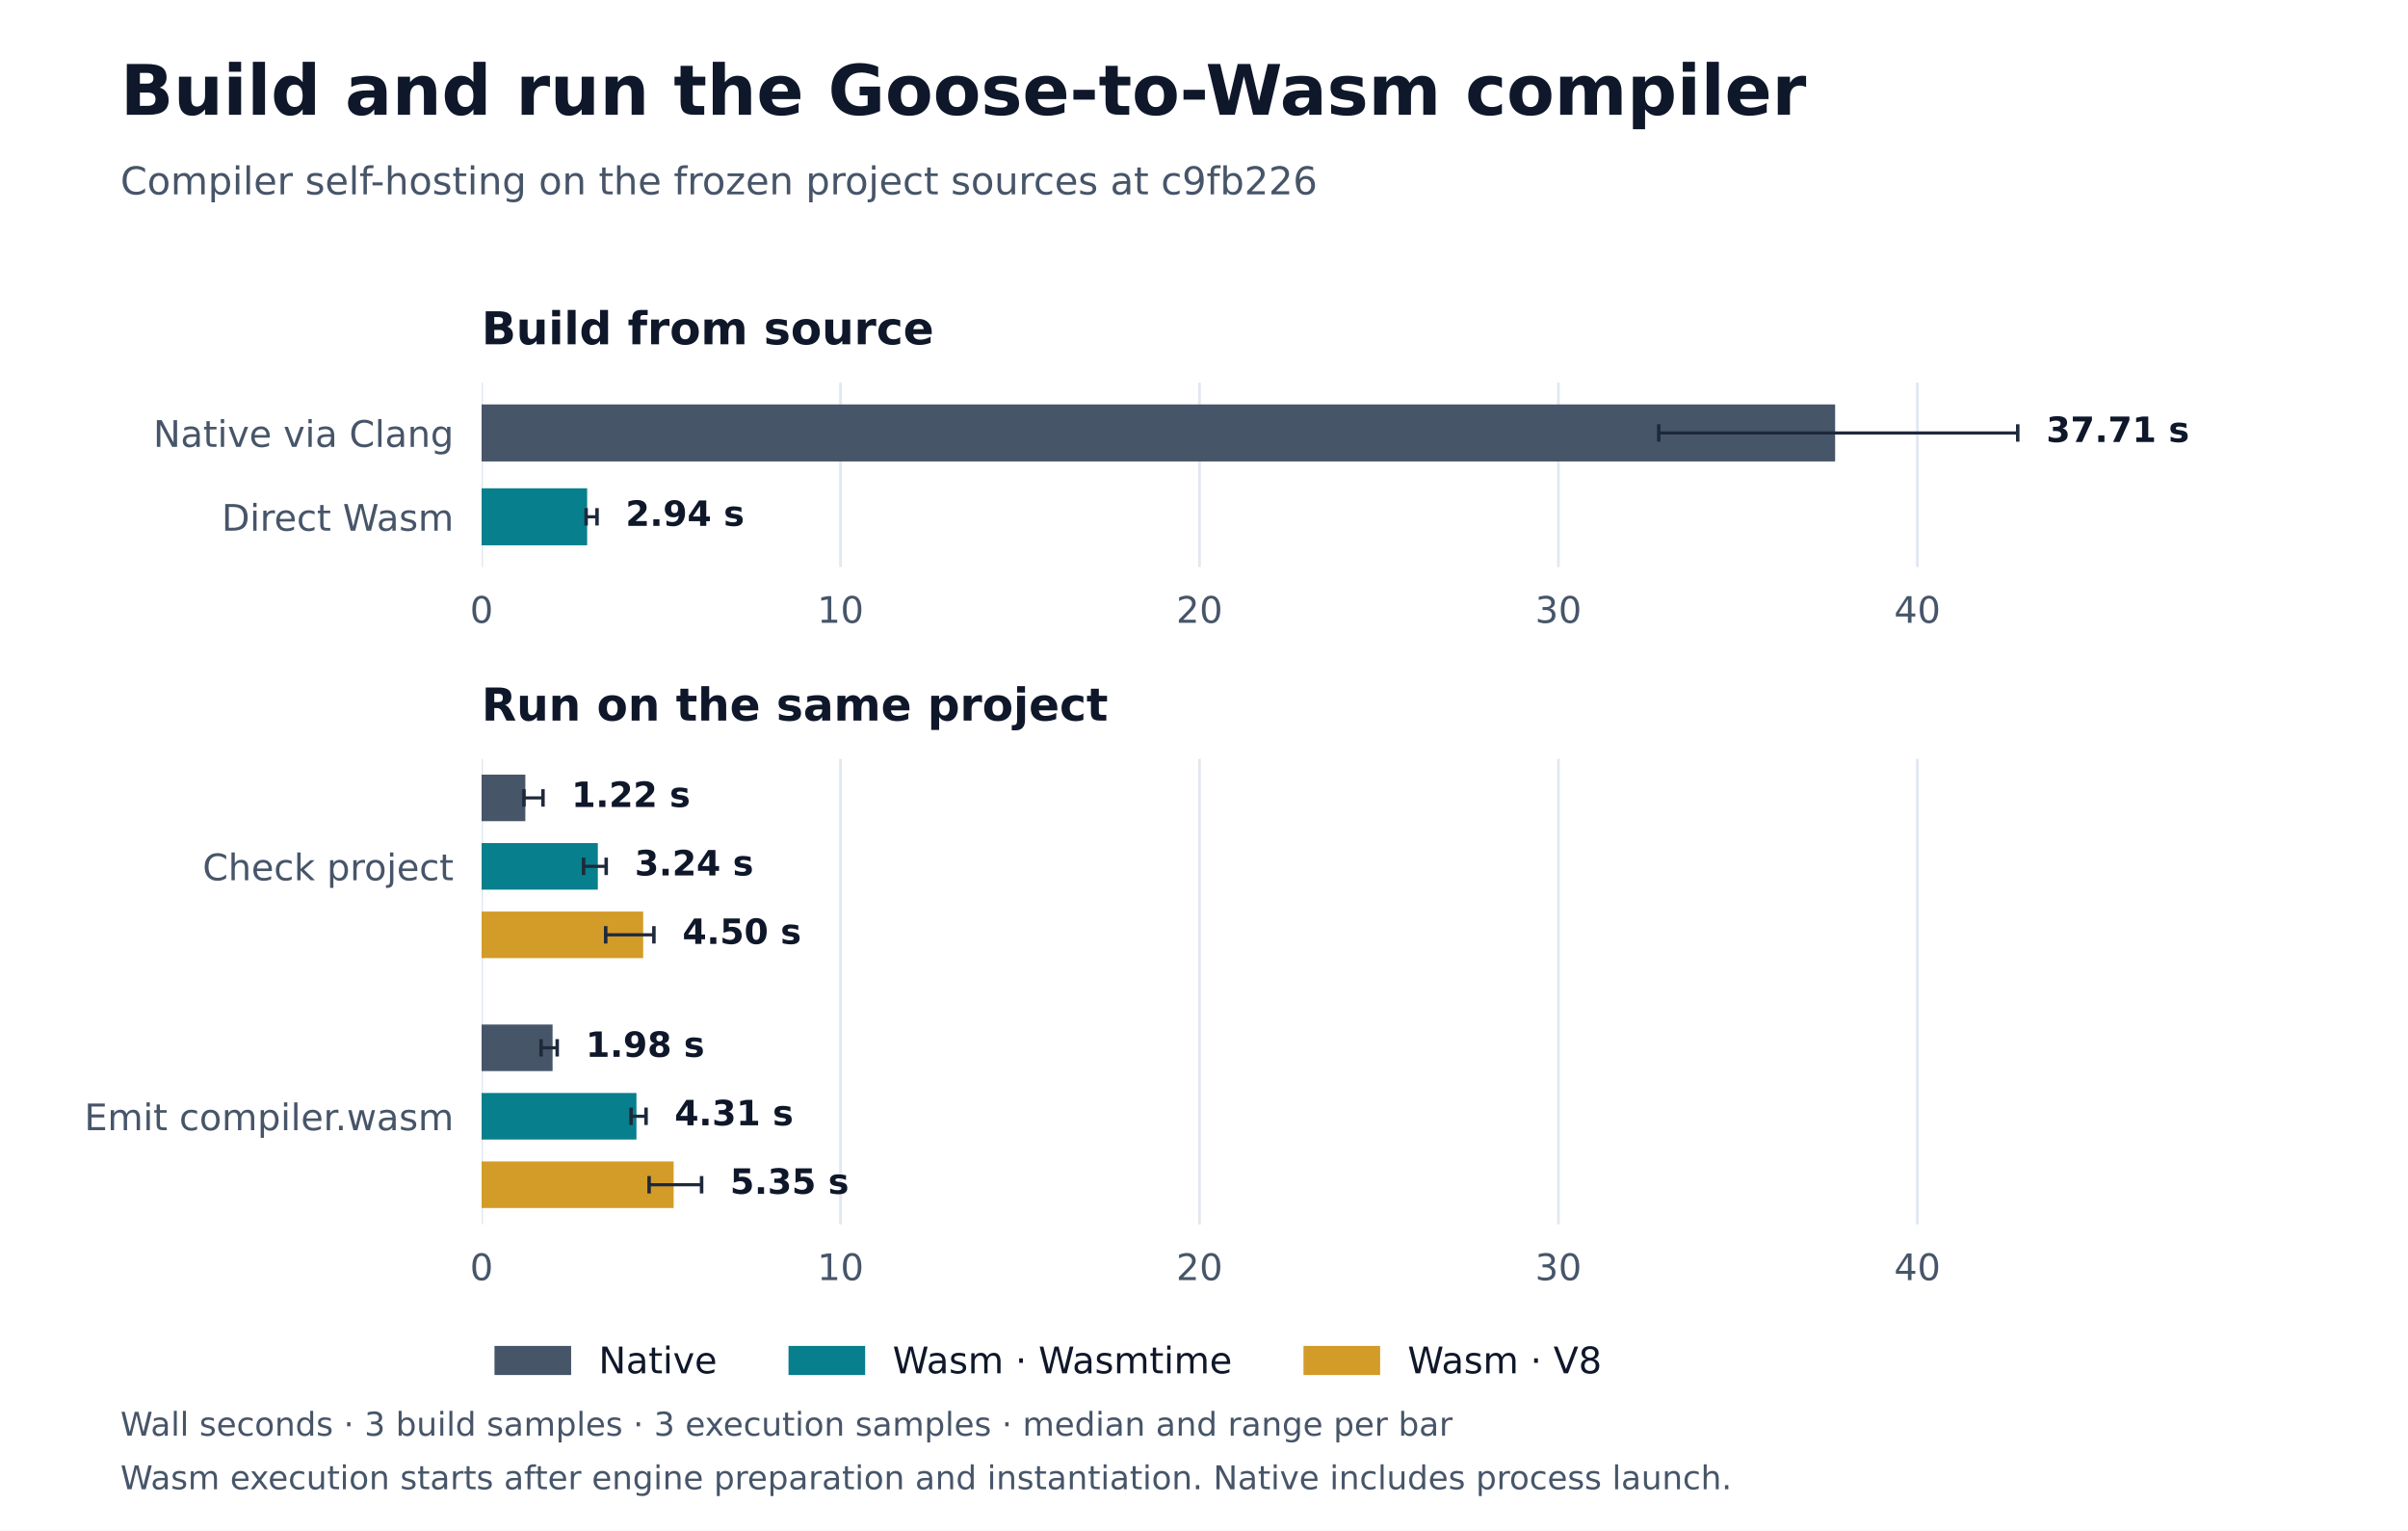
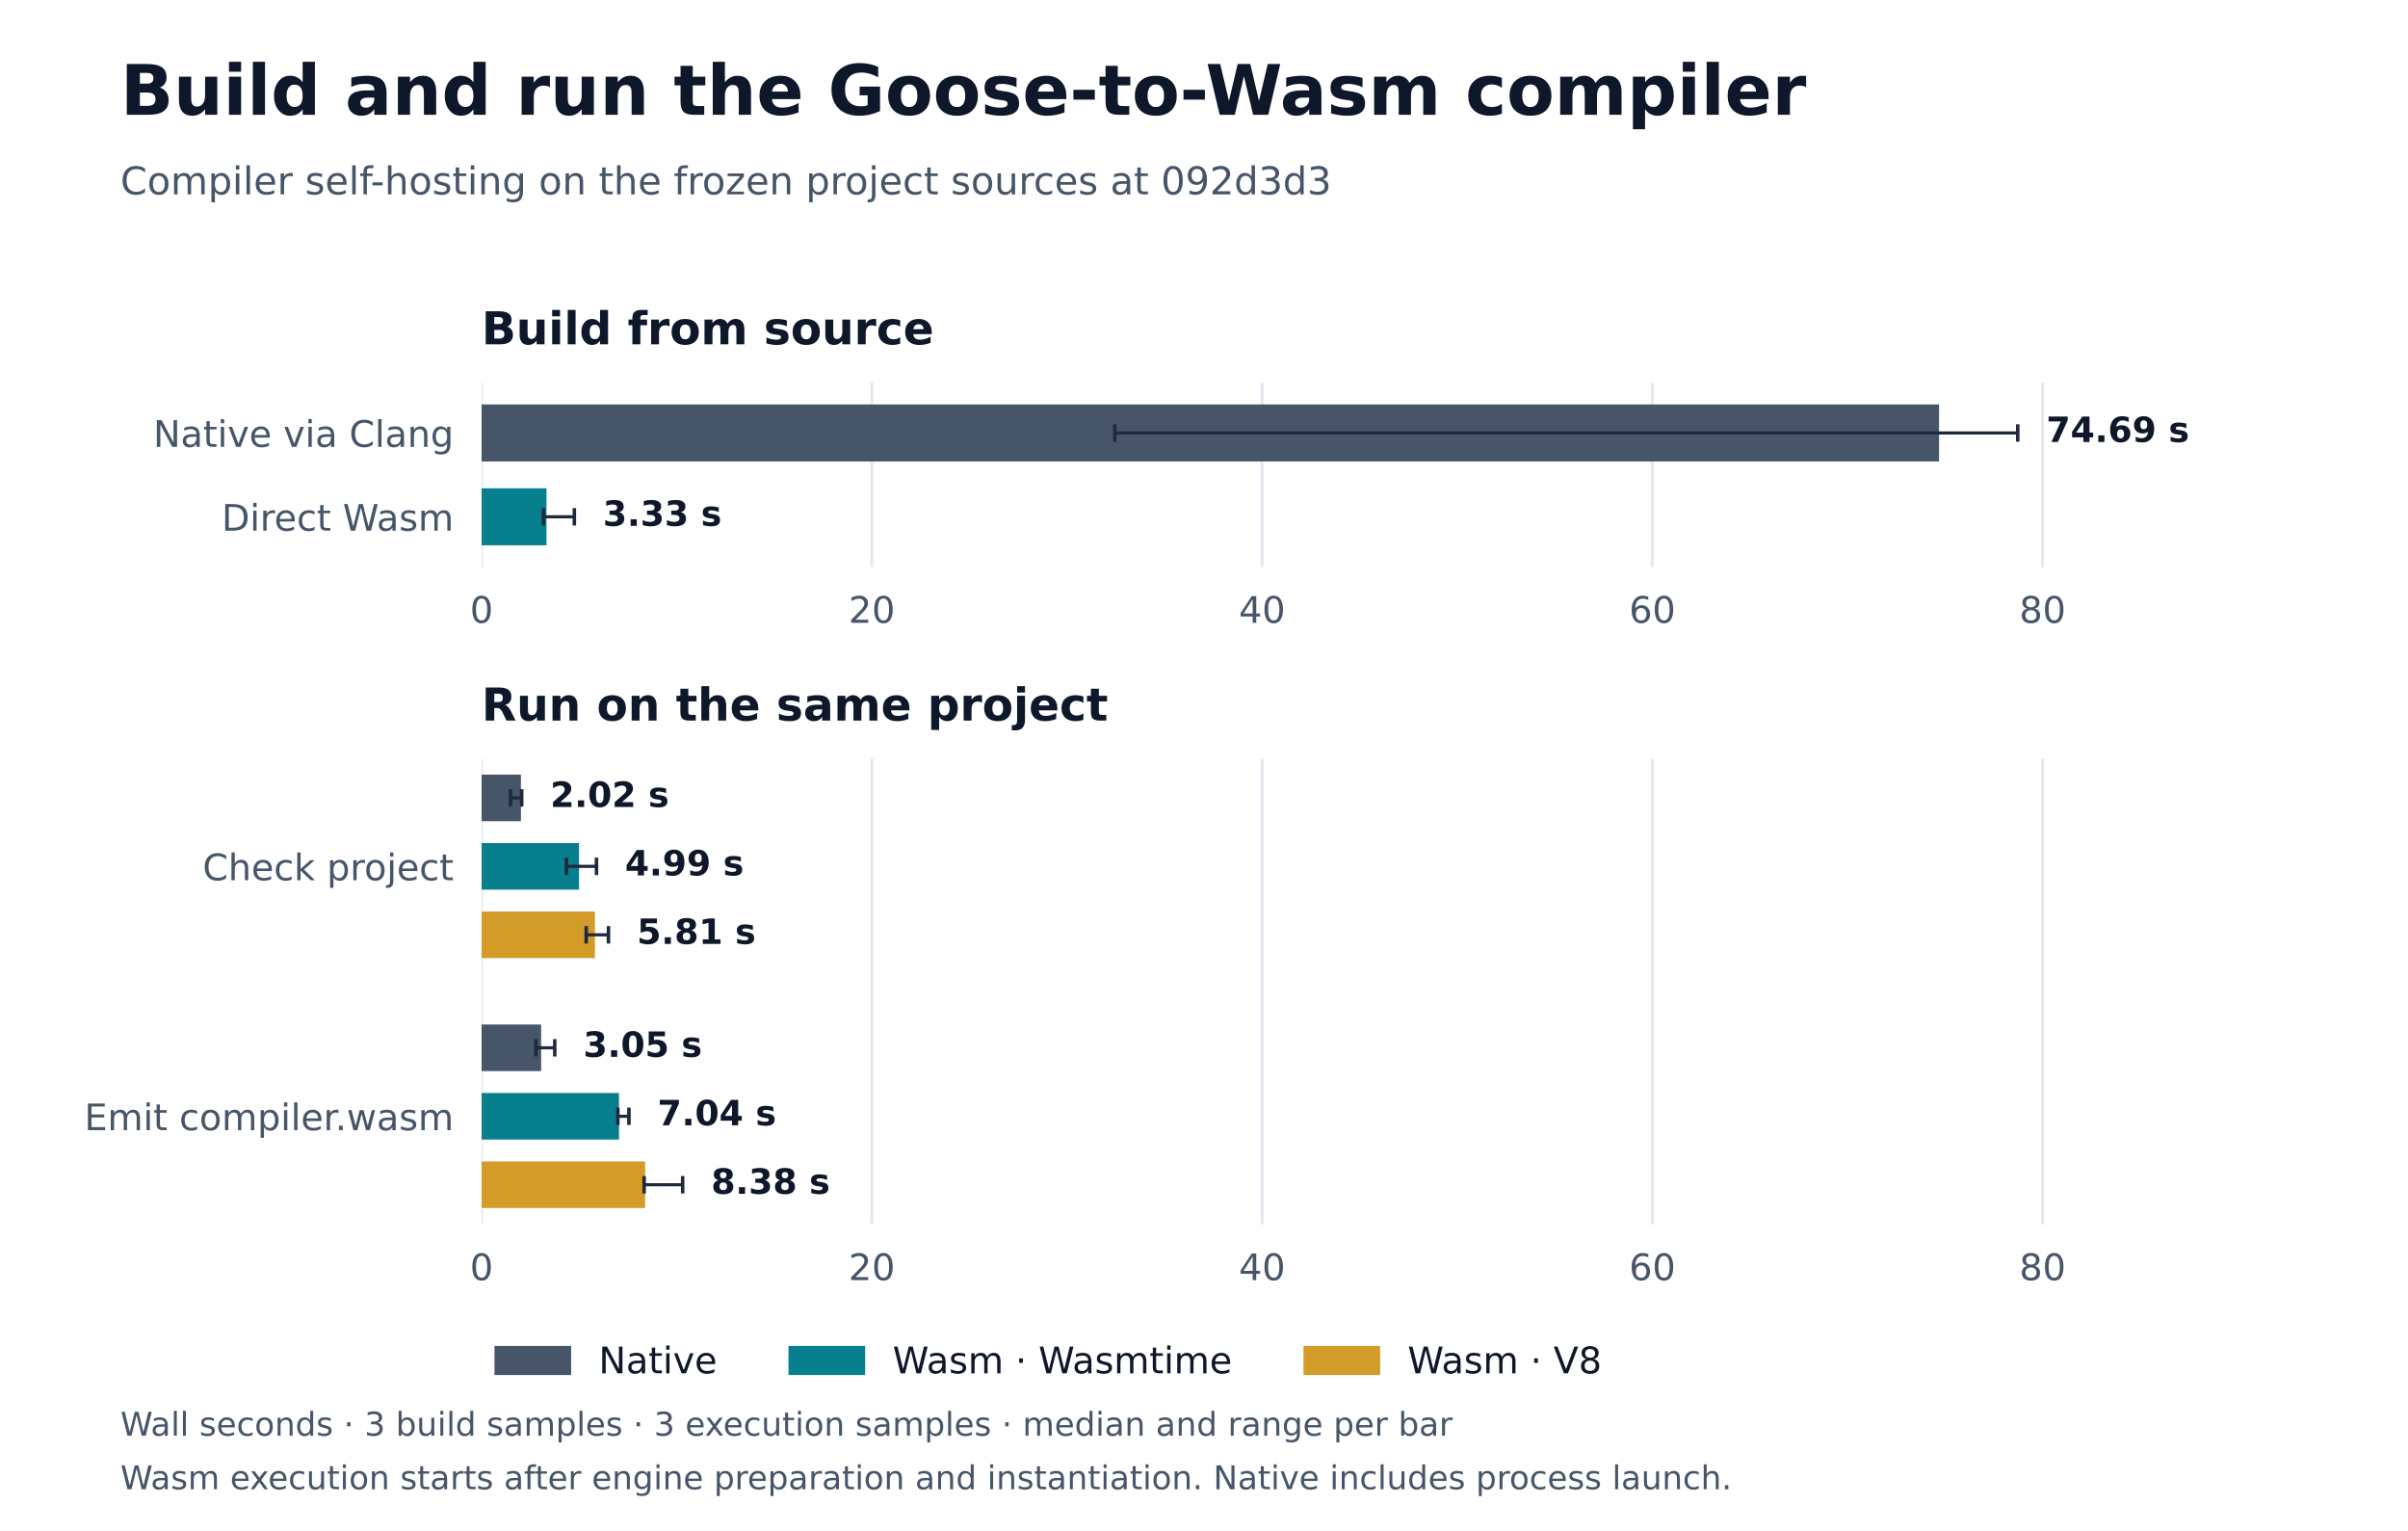
<svg xmlns="http://www.w3.org/2000/svg" xmlns:xlink="http://www.w3.org/1999/xlink" width="691.2pt" height="439.2pt" viewBox="0 0 691.2 439.2" version="1.1">
  <defs>
    <style type="text/css">*{stroke-linejoin: round; stroke-linecap: butt}</style>
  </defs>
  <g id="figure_1">
    <g id="patch_1">
      <path d="M 0 439.2 L 691.2 439.2 L 691.2 0 L 0 0 z " style="fill: #ffffff" />
    </g>
    <g id="axes_1">
      <g id="patch_2">
        <path d="M 138.24 162.735 L 649.728 162.735 L 649.728 109.8 L 138.24 109.8 z " style="fill: #ffffff" />
      </g>
      <g id="matplotlib.axis_1">
        <g id="xtick_1">
          <g id="line2d_1">
            <path d="M 138.24 162.735 L 138.24 109.8 " clip-path="url(#p8ee280f286)" style="fill: none; stroke: #e2e8f0; stroke-width: 0.8; stroke-linecap: square" />
          </g>
          <g id="line2d_2" />
          <g id="text_1">
            <text style="font-size: 10.5px; font-family: 'DejaVu Sans'; text-anchor: middle; fill: #475569" x="138.24" y="178.713" transform="rotate(-0 138.24 178.7125)">0</text>
          </g>
        </g>
        <g id="xtick_2">
          <g id="line2d_3">
-             <path d="M 241.271 162.735 L 241.271 109.8 " clip-path="url(#p8ee280f286)" style="fill: none; stroke: #e2e8f0; stroke-width: 0.8; stroke-linecap: square" />
+             <path d="M 250.259 162.735 L 250.259 109.8 " clip-path="url(#p8ee280f286)" style="fill: none; stroke: #e2e8f0; stroke-width: 0.8; stroke-linecap: square" />
          </g>
          <g id="line2d_4" />
          <g id="text_2">
-             <text style="font-size: 10.5px; font-family: 'DejaVu Sans'; text-anchor: middle; fill: #475569" x="241.271" y="178.713" transform="rotate(-0 241.2712 178.7125)">10</text>
+             <text style="font-size: 10.5px; font-family: 'DejaVu Sans'; text-anchor: middle; fill: #475569" x="250.259" y="178.713" transform="rotate(-0 250.2586 178.7125)">20</text>
          </g>
        </g>
        <g id="xtick_3">
          <g id="line2d_5">
-             <path d="M 344.302 162.735 L 344.302 109.8 " clip-path="url(#p8ee280f286)" style="fill: none; stroke: #e2e8f0; stroke-width: 0.8; stroke-linecap: square" />
+             <path d="M 362.277 162.735 L 362.277 109.8 " clip-path="url(#p8ee280f286)" style="fill: none; stroke: #e2e8f0; stroke-width: 0.8; stroke-linecap: square" />
          </g>
          <g id="line2d_6" />
          <g id="text_3">
-             <text style="font-size: 10.5px; font-family: 'DejaVu Sans'; text-anchor: middle; fill: #475569" x="344.302" y="178.713" transform="rotate(-0 344.3024 178.7125)">20</text>
+             <text style="font-size: 10.5px; font-family: 'DejaVu Sans'; text-anchor: middle; fill: #475569" x="362.277" y="178.713" transform="rotate(-0 362.2772 178.7125)">40</text>
          </g>
        </g>
        <g id="xtick_4">
          <g id="line2d_7">
-             <path d="M 447.334 162.735 L 447.334 109.8 " clip-path="url(#p8ee280f286)" style="fill: none; stroke: #e2e8f0; stroke-width: 0.8; stroke-linecap: square" />
+             <path d="M 474.296 162.735 L 474.296 109.8 " clip-path="url(#p8ee280f286)" style="fill: none; stroke: #e2e8f0; stroke-width: 0.8; stroke-linecap: square" />
          </g>
          <g id="line2d_8" />
          <g id="text_4">
-             <text style="font-size: 10.5px; font-family: 'DejaVu Sans'; text-anchor: middle; fill: #475569" x="447.334" y="178.713" transform="rotate(-0 447.3336 178.7125)">30</text>
+             <text style="font-size: 10.5px; font-family: 'DejaVu Sans'; text-anchor: middle; fill: #475569" x="474.296" y="178.713" transform="rotate(-0 474.2958 178.7125)">60</text>
          </g>
        </g>
        <g id="xtick_5">
          <g id="line2d_9">
-             <path d="M 550.365 162.735 L 550.365 109.8 " clip-path="url(#p8ee280f286)" style="fill: none; stroke: #e2e8f0; stroke-width: 0.8; stroke-linecap: square" />
+             <path d="M 586.314 162.735 L 586.314 109.8 " clip-path="url(#p8ee280f286)" style="fill: none; stroke: #e2e8f0; stroke-width: 0.8; stroke-linecap: square" />
          </g>
          <g id="line2d_10" />
          <g id="text_5">
-             <text style="font-size: 10.5px; font-family: 'DejaVu Sans'; text-anchor: middle; fill: #475569" x="550.365" y="178.713" transform="rotate(-0 550.3648 178.7125)">40</text>
+             <text style="font-size: 10.5px; font-family: 'DejaVu Sans'; text-anchor: middle; fill: #475569" x="586.314" y="178.713" transform="rotate(-0 586.3144 178.7125)">80</text>
          </g>
        </g>
      </g>
      <g id="matplotlib.axis_2">
        <g id="ytick_1">
          <g id="line2d_11" />
          <g id="text_6">
            <text style="font-size: 10.5px; font-family: 'DejaVu Sans'; text-anchor: end; fill: #475569" x="130.24" y="128.226" transform="rotate(-0 130.24 128.226)">Native via Clang</text>
          </g>
        </g>
        <g id="ytick_2">
          <g id="line2d_12" />
          <g id="text_7">
            <text style="font-size: 10.5px; font-family: 'DejaVu Sans'; text-anchor: end; fill: #475569" x="130.24" y="152.287" transform="rotate(-0 130.24 152.2874)">Direct Wasm</text>
          </g>
        </g>
      </g>
      <g id="patch_3">
-         <path d="M 138.24 116.056 L 526.762 116.056 L 526.762 132.418 L 138.24 132.418 z " clip-path="url(#p8ee280f286)" style="fill: #475569" />
+         <path d="M 138.24 116.056 L 556.591 116.056 L 556.591 132.418 L 138.24 132.418 z " clip-path="url(#p8ee280f286)" style="fill: #475569" />
      </g>
      <g id="patch_4">
-         <path d="M 138.24 140.117 L 168.537 140.117 L 168.537 156.479 L 138.24 156.479 z " clip-path="url(#p8ee280f286)" style="fill: #087f8c" />
+         <path d="M 138.24 140.117 L 156.874 140.117 L 156.874 156.479 L 138.24 156.479 z " clip-path="url(#p8ee280f286)" style="fill: #087f8c" />
      </g>
      <g id="LineCollection_1">
-         <path d="M 476.131 124.237 L 579.178 124.237 " clip-path="url(#p8ee280f286)" style="fill: none; stroke: #1e293b; stroke-width: 0.9" />
+         <path d="M 320.002 124.237 L 579.178 124.237 " clip-path="url(#p8ee280f286)" style="fill: none; stroke: #1e293b; stroke-width: 0.9" />
      </g>
      <g id="line2d_13">
        <defs>
          <path id="m0acf684bec" d="M 0 2.5 L 0 -2.5 " style="stroke: #1e293b" />
        </defs>
        <g clip-path="url(#p8ee280f286)">
-           <use xlink:href="#m0acf684bec" x="476.131" y="124.237" style="fill: #1f77b4; stroke: #1e293b" />
+           <use xlink:href="#m0acf684bec" x="320.002" y="124.237" style="fill: #1f77b4; stroke: #1e293b" />
        </g>
      </g>
      <g id="line2d_14">
        <g clip-path="url(#p8ee280f286)">
          <use xlink:href="#m0acf684bec" x="579.178" y="124.237" style="fill: #1f77b4; stroke: #1e293b" />
        </g>
      </g>
      <g id="LineCollection_2">
-         <path d="M 168.238 148.298 L 171.375 148.298 " clip-path="url(#p8ee280f286)" style="fill: none; stroke: #1e293b; stroke-width: 0.9" />
+         <path d="M 156.002 148.298 L 164.864 148.298 " clip-path="url(#p8ee280f286)" style="fill: none; stroke: #1e293b; stroke-width: 0.9" />
      </g>
      <g id="line2d_15">
        <g clip-path="url(#p8ee280f286)">
-           <use xlink:href="#m0acf684bec" x="168.238" y="148.298" style="fill: #1f77b4; stroke: #1e293b" />
+           <use xlink:href="#m0acf684bec" x="156.002" y="148.298" style="fill: #1f77b4; stroke: #1e293b" />
        </g>
      </g>
      <g id="line2d_16">
        <g clip-path="url(#p8ee280f286)">
-           <use xlink:href="#m0acf684bec" x="171.375" y="148.298" style="fill: #1f77b4; stroke: #1e293b" />
+           <use xlink:href="#m0acf684bec" x="164.864" y="148.298" style="fill: #1f77b4; stroke: #1e293b" />
        </g>
      </g>
      <g id="text_8">
-         <text style="font-weight: 700; font-size: 10px; font-family: 'DejaVu Sans'; text-anchor: start; fill: #0f172a" x="587.362" y="126.834" transform="rotate(-0 587.3617 126.8345)">37.71 s</text>
+         <text style="font-weight: 700; font-size: 10px; font-family: 'DejaVu Sans'; text-anchor: start; fill: #0f172a" x="587.362" y="126.834" transform="rotate(-0 587.3617 126.8345)">74.69 s</text>
      </g>
      <g id="text_9">
-         <text style="font-weight: 700; font-size: 10px; font-family: 'DejaVu Sans'; text-anchor: start; fill: #0f172a" x="179.558" y="150.896" transform="rotate(-0 179.5583 150.8958)">2.94 s</text>
+         <text style="font-weight: 700; font-size: 10px; font-family: 'DejaVu Sans'; text-anchor: start; fill: #0f172a" x="173.048" y="150.896" transform="rotate(-0 173.0476 150.8958)">3.33 s</text>
      </g>
      <g id="text_10">
        <text style="font-weight: 700; font-size: 13px; font-family: 'DejaVu Sans'; text-anchor: start; fill: #0f172a" x="138.24" y="98.8" transform="rotate(-0 138.24 98.8)">Build from source</text>
      </g>
    </g>
    <g id="axes_2">
      <g id="patch_5">
        <path d="M 138.24 351.36 L 649.728 351.36 L 649.728 217.762 L 138.24 217.762 z " style="fill: #ffffff" />
      </g>
      <g id="matplotlib.axis_3">
        <g id="xtick_6">
          <g id="line2d_17">
            <path d="M 138.24 351.36 L 138.24 217.762 " clip-path="url(#p224face17b)" style="fill: none; stroke: #e2e8f0; stroke-width: 0.8; stroke-linecap: square" />
          </g>
          <g id="line2d_18" />
          <g id="text_11">
            <text style="font-size: 10.5px; font-family: 'DejaVu Sans'; text-anchor: middle; fill: #475569" x="138.24" y="367.338" transform="rotate(-0 138.24 367.3375)">0</text>
          </g>
        </g>
        <g id="xtick_7">
          <g id="line2d_19">
-             <path d="M 241.271 351.36 L 241.271 217.762 " clip-path="url(#p224face17b)" style="fill: none; stroke: #e2e8f0; stroke-width: 0.8; stroke-linecap: square" />
+             <path d="M 250.259 351.36 L 250.259 217.762 " clip-path="url(#p224face17b)" style="fill: none; stroke: #e2e8f0; stroke-width: 0.8; stroke-linecap: square" />
          </g>
          <g id="line2d_20" />
          <g id="text_12">
-             <text style="font-size: 10.5px; font-family: 'DejaVu Sans'; text-anchor: middle; fill: #475569" x="241.271" y="367.338" transform="rotate(-0 241.2712 367.3375)">10</text>
+             <text style="font-size: 10.5px; font-family: 'DejaVu Sans'; text-anchor: middle; fill: #475569" x="250.259" y="367.338" transform="rotate(-0 250.2586 367.3375)">20</text>
          </g>
        </g>
        <g id="xtick_8">
          <g id="line2d_21">
-             <path d="M 344.302 351.36 L 344.302 217.762 " clip-path="url(#p224face17b)" style="fill: none; stroke: #e2e8f0; stroke-width: 0.8; stroke-linecap: square" />
+             <path d="M 362.277 351.36 L 362.277 217.762 " clip-path="url(#p224face17b)" style="fill: none; stroke: #e2e8f0; stroke-width: 0.8; stroke-linecap: square" />
          </g>
          <g id="line2d_22" />
          <g id="text_13">
-             <text style="font-size: 10.5px; font-family: 'DejaVu Sans'; text-anchor: middle; fill: #475569" x="344.302" y="367.338" transform="rotate(-0 344.3024 367.3375)">20</text>
+             <text style="font-size: 10.5px; font-family: 'DejaVu Sans'; text-anchor: middle; fill: #475569" x="362.277" y="367.338" transform="rotate(-0 362.2772 367.3375)">40</text>
          </g>
        </g>
        <g id="xtick_9">
          <g id="line2d_23">
-             <path d="M 447.334 351.36 L 447.334 217.762 " clip-path="url(#p224face17b)" style="fill: none; stroke: #e2e8f0; stroke-width: 0.8; stroke-linecap: square" />
+             <path d="M 474.296 351.36 L 474.296 217.762 " clip-path="url(#p224face17b)" style="fill: none; stroke: #e2e8f0; stroke-width: 0.8; stroke-linecap: square" />
          </g>
          <g id="line2d_24" />
          <g id="text_14">
-             <text style="font-size: 10.5px; font-family: 'DejaVu Sans'; text-anchor: middle; fill: #475569" x="447.334" y="367.338" transform="rotate(-0 447.3336 367.3375)">30</text>
+             <text style="font-size: 10.5px; font-family: 'DejaVu Sans'; text-anchor: middle; fill: #475569" x="474.296" y="367.338" transform="rotate(-0 474.2958 367.3375)">60</text>
          </g>
        </g>
        <g id="xtick_10">
          <g id="line2d_25">
-             <path d="M 550.365 351.36 L 550.365 217.762 " clip-path="url(#p224face17b)" style="fill: none; stroke: #e2e8f0; stroke-width: 0.8; stroke-linecap: square" />
+             <path d="M 586.314 351.36 L 586.314 217.762 " clip-path="url(#p224face17b)" style="fill: none; stroke: #e2e8f0; stroke-width: 0.8; stroke-linecap: square" />
          </g>
          <g id="line2d_26" />
          <g id="text_15">
-             <text style="font-size: 10.5px; font-family: 'DejaVu Sans'; text-anchor: middle; fill: #475569" x="550.365" y="367.338" transform="rotate(-0 550.3648 367.3375)">40</text>
+             <text style="font-size: 10.5px; font-family: 'DejaVu Sans'; text-anchor: middle; fill: #475569" x="586.314" y="367.338" transform="rotate(-0 586.3144 367.3375)">80</text>
          </g>
        </g>
      </g>
      <g id="matplotlib.axis_4">
        <g id="ytick_3">
          <g id="line2d_27" />
          <g id="text_16">
            <text style="font-size: 10.5px; font-family: 'DejaVu Sans'; text-anchor: end; fill: #475569" x="130.24" y="252.597" transform="rotate(-0 130.24 252.5967)">Check project</text>
          </g>
        </g>
        <g id="ytick_4">
          <g id="line2d_28" />
          <g id="text_17">
            <text style="font-size: 10.5px; font-family: 'DejaVu Sans'; text-anchor: end; fill: #475569" x="130.24" y="324.307" transform="rotate(-0 130.24 324.3073)">Emit compiler.wasm</text>
          </g>
        </g>
      </g>
      <g id="patch_6">
-         <path d="M 138.24 222.281 L 150.794 222.281 L 150.794 235.641 L 138.24 235.641 z " clip-path="url(#p224face17b)" style="fill: #475569" />
+         <path d="M 138.24 222.281 L 149.529 222.281 L 149.529 235.641 L 138.24 235.641 z " clip-path="url(#p224face17b)" style="fill: #475569" />
      </g>
      <g id="patch_7">
-         <path d="M 138.24 241.928 L 171.602 241.928 L 171.602 255.287 L 138.24 255.287 z " clip-path="url(#p224face17b)" style="fill: #087f8c" />
+         <path d="M 138.24 241.928 L 166.215 241.928 L 166.215 255.287 L 138.24 255.287 z " clip-path="url(#p224face17b)" style="fill: #087f8c" />
      </g>
      <g id="patch_8">
-         <path d="M 138.24 261.574 L 184.62 261.574 L 184.62 274.934 L 138.24 274.934 z " clip-path="url(#p224face17b)" style="fill: #d39b28" />
+         <path d="M 138.24 261.574 L 170.768 261.574 L 170.768 274.934 L 138.24 274.934 z " clip-path="url(#p224face17b)" style="fill: #d39b28" />
      </g>
      <g id="patch_9">
-         <path d="M 138.24 293.992 L 158.614 293.992 L 158.614 307.351 L 138.24 307.351 z " clip-path="url(#p224face17b)" style="fill: #475569" />
+         <path d="M 138.24 293.992 L 155.331 293.992 L 155.331 307.351 L 138.24 307.351 z " clip-path="url(#p224face17b)" style="fill: #475569" />
      </g>
      <g id="patch_10">
-         <path d="M 138.24 313.638 L 182.692 313.638 L 182.692 326.998 L 138.24 326.998 z " clip-path="url(#p224face17b)" style="fill: #087f8c" />
+         <path d="M 138.24 313.638 L 177.679 313.638 L 177.679 326.998 L 138.24 326.998 z " clip-path="url(#p224face17b)" style="fill: #087f8c" />
      </g>
      <g id="patch_11">
-         <path d="M 138.24 333.285 L 193.363 333.285 L 193.363 346.645 L 138.24 346.645 z " clip-path="url(#p224face17b)" style="fill: #d39b28" />
+         <path d="M 138.24 333.285 L 185.174 333.285 L 185.174 346.645 L 138.24 346.645 z " clip-path="url(#p224face17b)" style="fill: #d39b28" />
      </g>
      <g id="LineCollection_3">
-         <path d="M 150.387 228.961 L 155.859 228.961 " clip-path="url(#p224face17b)" style="fill: none; stroke: #1e293b; stroke-width: 0.9" />
+         <path d="M 146.545 228.961 L 149.747 228.961 " clip-path="url(#p224face17b)" style="fill: none; stroke: #1e293b; stroke-width: 0.9" />
      </g>
      <g id="line2d_29">
        <g clip-path="url(#p224face17b)">
-           <use xlink:href="#m0acf684bec" x="150.387" y="228.961" style="fill: #1f77b4; stroke: #1e293b" />
+           <use xlink:href="#m0acf684bec" x="146.545" y="228.961" style="fill: #1f77b4; stroke: #1e293b" />
        </g>
      </g>
      <g id="line2d_30">
        <g clip-path="url(#p224face17b)">
-           <use xlink:href="#m0acf684bec" x="155.859" y="228.961" style="fill: #1f77b4; stroke: #1e293b" />
+           <use xlink:href="#m0acf684bec" x="149.747" y="228.961" style="fill: #1f77b4; stroke: #1e293b" />
        </g>
      </g>
      <g id="LineCollection_4">
-         <path d="M 167.511 248.608 L 174.003 248.608 " clip-path="url(#p224face17b)" style="fill: none; stroke: #1e293b; stroke-width: 0.9" />
+         <path d="M 162.582 248.608 L 171.219 248.608 " clip-path="url(#p224face17b)" style="fill: none; stroke: #1e293b; stroke-width: 0.9" />
      </g>
      <g id="line2d_31">
        <g clip-path="url(#p224face17b)">
-           <use xlink:href="#m0acf684bec" x="167.511" y="248.608" style="fill: #1f77b4; stroke: #1e293b" />
+           <use xlink:href="#m0acf684bec" x="162.582" y="248.608" style="fill: #1f77b4; stroke: #1e293b" />
        </g>
      </g>
      <g id="line2d_32">
        <g clip-path="url(#p224face17b)">
-           <use xlink:href="#m0acf684bec" x="174.003" y="248.608" style="fill: #1f77b4; stroke: #1e293b" />
+           <use xlink:href="#m0acf684bec" x="171.219" y="248.608" style="fill: #1f77b4; stroke: #1e293b" />
        </g>
      </g>
      <g id="LineCollection_5">
-         <path d="M 173.861 268.254 L 187.699 268.254 " clip-path="url(#p224face17b)" style="fill: none; stroke: #1e293b; stroke-width: 0.9" />
+         <path d="M 168.257 268.254 L 174.656 268.254 " clip-path="url(#p224face17b)" style="fill: none; stroke: #1e293b; stroke-width: 0.9" />
      </g>
      <g id="line2d_33">
        <g clip-path="url(#p224face17b)">
-           <use xlink:href="#m0acf684bec" x="173.861" y="268.254" style="fill: #1f77b4; stroke: #1e293b" />
+           <use xlink:href="#m0acf684bec" x="168.257" y="268.254" style="fill: #1f77b4; stroke: #1e293b" />
        </g>
      </g>
      <g id="line2d_34">
        <g clip-path="url(#p224face17b)">
-           <use xlink:href="#m0acf684bec" x="187.699" y="268.254" style="fill: #1f77b4; stroke: #1e293b" />
+           <use xlink:href="#m0acf684bec" x="174.656" y="268.254" style="fill: #1f77b4; stroke: #1e293b" />
        </g>
      </g>
      <g id="LineCollection_6">
-         <path d="M 155.305 300.671 L 159.942 300.671 " clip-path="url(#p224face17b)" style="fill: none; stroke: #1e293b; stroke-width: 0.9" />
+         <path d="M 153.842 300.671 L 159.24 300.671 " clip-path="url(#p224face17b)" style="fill: none; stroke: #1e293b; stroke-width: 0.9" />
      </g>
      <g id="line2d_35">
        <g clip-path="url(#p224face17b)">
-           <use xlink:href="#m0acf684bec" x="155.305" y="300.671" style="fill: #1f77b4; stroke: #1e293b" />
+           <use xlink:href="#m0acf684bec" x="153.842" y="300.671" style="fill: #1f77b4; stroke: #1e293b" />
        </g>
      </g>
      <g id="line2d_36">
        <g clip-path="url(#p224face17b)">
-           <use xlink:href="#m0acf684bec" x="159.942" y="300.671" style="fill: #1f77b4; stroke: #1e293b" />
+           <use xlink:href="#m0acf684bec" x="159.24" y="300.671" style="fill: #1f77b4; stroke: #1e293b" />
        </g>
      </g>
      <g id="LineCollection_7">
-         <path d="M 181.137 320.318 L 185.446 320.318 " clip-path="url(#p224face17b)" style="fill: none; stroke: #1e293b; stroke-width: 0.9" />
+         <path d="M 177.347 320.318 L 180.534 320.318 " clip-path="url(#p224face17b)" style="fill: none; stroke: #1e293b; stroke-width: 0.9" />
      </g>
      <g id="line2d_37">
        <g clip-path="url(#p224face17b)">
-           <use xlink:href="#m0acf684bec" x="181.137" y="320.318" style="fill: #1f77b4; stroke: #1e293b" />
+           <use xlink:href="#m0acf684bec" x="177.347" y="320.318" style="fill: #1f77b4; stroke: #1e293b" />
        </g>
      </g>
      <g id="line2d_38">
        <g clip-path="url(#p224face17b)">
-           <use xlink:href="#m0acf684bec" x="185.446" y="320.318" style="fill: #1f77b4; stroke: #1e293b" />
+           <use xlink:href="#m0acf684bec" x="180.534" y="320.318" style="fill: #1f77b4; stroke: #1e293b" />
        </g>
      </g>
      <g id="LineCollection_8">
-         <path d="M 186.324 339.965 L 201.389 339.965 " clip-path="url(#p224face17b)" style="fill: none; stroke: #1e293b; stroke-width: 0.9" />
+         <path d="M 184.896 339.965 L 195.95 339.965 " clip-path="url(#p224face17b)" style="fill: none; stroke: #1e293b; stroke-width: 0.9" />
      </g>
      <g id="line2d_39">
        <g clip-path="url(#p224face17b)">
-           <use xlink:href="#m0acf684bec" x="186.324" y="339.965" style="fill: #1f77b4; stroke: #1e293b" />
+           <use xlink:href="#m0acf684bec" x="184.896" y="339.965" style="fill: #1f77b4; stroke: #1e293b" />
        </g>
      </g>
      <g id="line2d_40">
        <g clip-path="url(#p224face17b)">
-           <use xlink:href="#m0acf684bec" x="201.389" y="339.965" style="fill: #1f77b4; stroke: #1e293b" />
+           <use xlink:href="#m0acf684bec" x="195.95" y="339.965" style="fill: #1f77b4; stroke: #1e293b" />
        </g>
      </g>
      <g id="text_18">
-         <text style="font-weight: 700; font-size: 10px; font-family: 'DejaVu Sans'; text-anchor: start; fill: #0f172a" x="164.043" y="231.558" transform="rotate(-0 164.0426 231.5585)">1.22 s</text>
+         <text style="font-weight: 700; font-size: 10px; font-family: 'DejaVu Sans'; text-anchor: start; fill: #0f172a" x="157.931" y="231.558" transform="rotate(-0 157.9309 231.5585)">2.02 s</text>
      </g>
      <g id="text_19">
-         <text style="font-weight: 700; font-size: 10px; font-family: 'DejaVu Sans'; text-anchor: start; fill: #0f172a" x="182.187" y="251.205" transform="rotate(-0 182.1866 251.2052)">3.24 s</text>
+         <text style="font-weight: 700; font-size: 10px; font-family: 'DejaVu Sans'; text-anchor: start; fill: #0f172a" x="179.402" y="251.205" transform="rotate(-0 179.4024 251.2052)">4.99 s</text>
      </g>
      <g id="text_20">
-         <text style="font-weight: 700; font-size: 10px; font-family: 'DejaVu Sans'; text-anchor: start; fill: #0f172a" x="195.883" y="270.852" transform="rotate(-0 195.8831 270.8519)">4.50 s</text>
+         <text style="font-weight: 700; font-size: 10px; font-family: 'DejaVu Sans'; text-anchor: start; fill: #0f172a" x="182.84" y="270.852" transform="rotate(-0 182.8402 270.8519)">5.81 s</text>
      </g>
      <g id="text_21">
-         <text style="font-weight: 700; font-size: 10px; font-family: 'DejaVu Sans'; text-anchor: start; fill: #0f172a" x="168.126" y="303.269" transform="rotate(-0 168.1255 303.2691)">1.98 s</text>
+         <text style="font-weight: 700; font-size: 10px; font-family: 'DejaVu Sans'; text-anchor: start; fill: #0f172a" x="167.424" y="303.269" transform="rotate(-0 167.4237 303.2691)">3.05 s</text>
      </g>
      <g id="text_22">
-         <text style="font-weight: 700; font-size: 10px; font-family: 'DejaVu Sans'; text-anchor: start; fill: #0f172a" x="193.63" y="322.916" transform="rotate(-0 193.6302 322.9158)">4.31 s</text>
+         <text style="font-weight: 700; font-size: 10px; font-family: 'DejaVu Sans'; text-anchor: start; fill: #0f172a" x="188.718" y="322.916" transform="rotate(-0 188.7182 322.9158)">7.04 s</text>
      </g>
      <g id="text_23">
-         <text style="font-weight: 700; font-size: 10px; font-family: 'DejaVu Sans'; text-anchor: start; fill: #0f172a" x="209.573" y="342.563" transform="rotate(-0 209.5728 342.5625)">5.35 s</text>
+         <text style="font-weight: 700; font-size: 10px; font-family: 'DejaVu Sans'; text-anchor: start; fill: #0f172a" x="204.134" y="342.563" transform="rotate(-0 204.1343 342.5625)">8.38 s</text>
      </g>
      <g id="text_24">
        <text style="font-weight: 700; font-size: 13px; font-family: 'DejaVu Sans'; text-anchor: start; fill: #0f172a" x="138.24" y="206.762" transform="rotate(-0 138.24 206.7622)">Run on the same project</text>
      </g>
      <g id="legend_1">
        <g id="patch_12">
          <path d="M 142.44 394.069 L 163.44 394.069 L 163.44 386.719 L 142.44 386.719 z " style="fill: #475569; stroke: #475569; stroke-linejoin: miter" />
        </g>
        <g id="text_25">
          <text style="font-size: 10.5px; font-family: 'DejaVu Sans'; text-anchor: start; fill: #0f172a" x="171.84" y="394.069" transform="rotate(-0 171.84 394.0687)">Native</text>
        </g>
        <g id="patch_13">
          <path d="M 226.839 394.069 L 247.839 394.069 L 247.839 386.719 L 226.839 386.719 z " style="fill: #087f8c; stroke: #087f8c; stroke-linejoin: miter" />
        </g>
        <g id="text_26">
          <text style="font-size: 10.5px; font-family: 'DejaVu Sans'; text-anchor: start; fill: #0f172a" x="256.239" y="394.069" transform="rotate(-0 256.2387 394.0687)">Wasm · Wasmtime</text>
        </g>
        <g id="patch_14">
          <path d="M 374.657 394.069 L 395.657 394.069 L 395.657 386.719 L 374.657 386.719 z " style="fill: #d39b28; stroke: #d39b28; stroke-linejoin: miter" />
        </g>
        <g id="text_27">
          <text style="font-size: 10.5px; font-family: 'DejaVu Sans'; text-anchor: start; fill: #0f172a" x="404.057" y="394.069" transform="rotate(-0 404.0573 394.0687)">Wasm · V8</text>
        </g>
      </g>
    </g>
    <g id="text_28">
      <text style="font-weight: 700; font-size: 20px; font-family: 'DejaVu Sans'; text-anchor: start; fill: #0f172a" x="34.56" y="32.94" transform="rotate(-0 34.56 32.94)">Build and run the Goose-to-Wasm compiler</text>
    </g>
    <g id="text_29">
-       <text style="font-size: 11px; font-family: 'DejaVu Sans'; text-anchor: start; fill: #475569" x="34.56" y="55.778" transform="rotate(-0 34.56 55.7784)">Compiler self-hosting on the frozen project sources at c9fb226</text>
+       <text style="font-size: 11px; font-family: 'DejaVu Sans'; text-anchor: start; fill: #475569" x="34.56" y="55.778" transform="rotate(-0 34.56 55.7784)">Compiler self-hosting on the frozen project sources at 092d3d3</text>
    </g>
    <g id="text_30">
      <text style="font-size: 9.4px; font-family: 'DejaVu Sans'; text-anchor: start; fill: #475569" x="34.56" y="411.97" transform="rotate(-0 34.56 411.9696)">Wall seconds · 3 build samples · 3 execution samples · median and range per bar</text>
    </g>
    <g id="text_31">
      <text style="font-size: 9.4px; font-family: 'DejaVu Sans'; text-anchor: start; fill: #475569" x="34.56" y="427.342" transform="rotate(-0 34.56 427.3416)">Wasm execution starts after engine preparation and instantiation. Native includes process launch.</text>
    </g>
  </g>
  <defs>
    <clipPath id="p8ee280f286">
      <rect x="138.24" y="109.8" width="511.488" height="52.935" />
    </clipPath>
    <clipPath id="p224face17b">
      <rect x="138.24" y="217.762" width="511.488" height="133.598" />
    </clipPath>
  </defs>
</svg>
